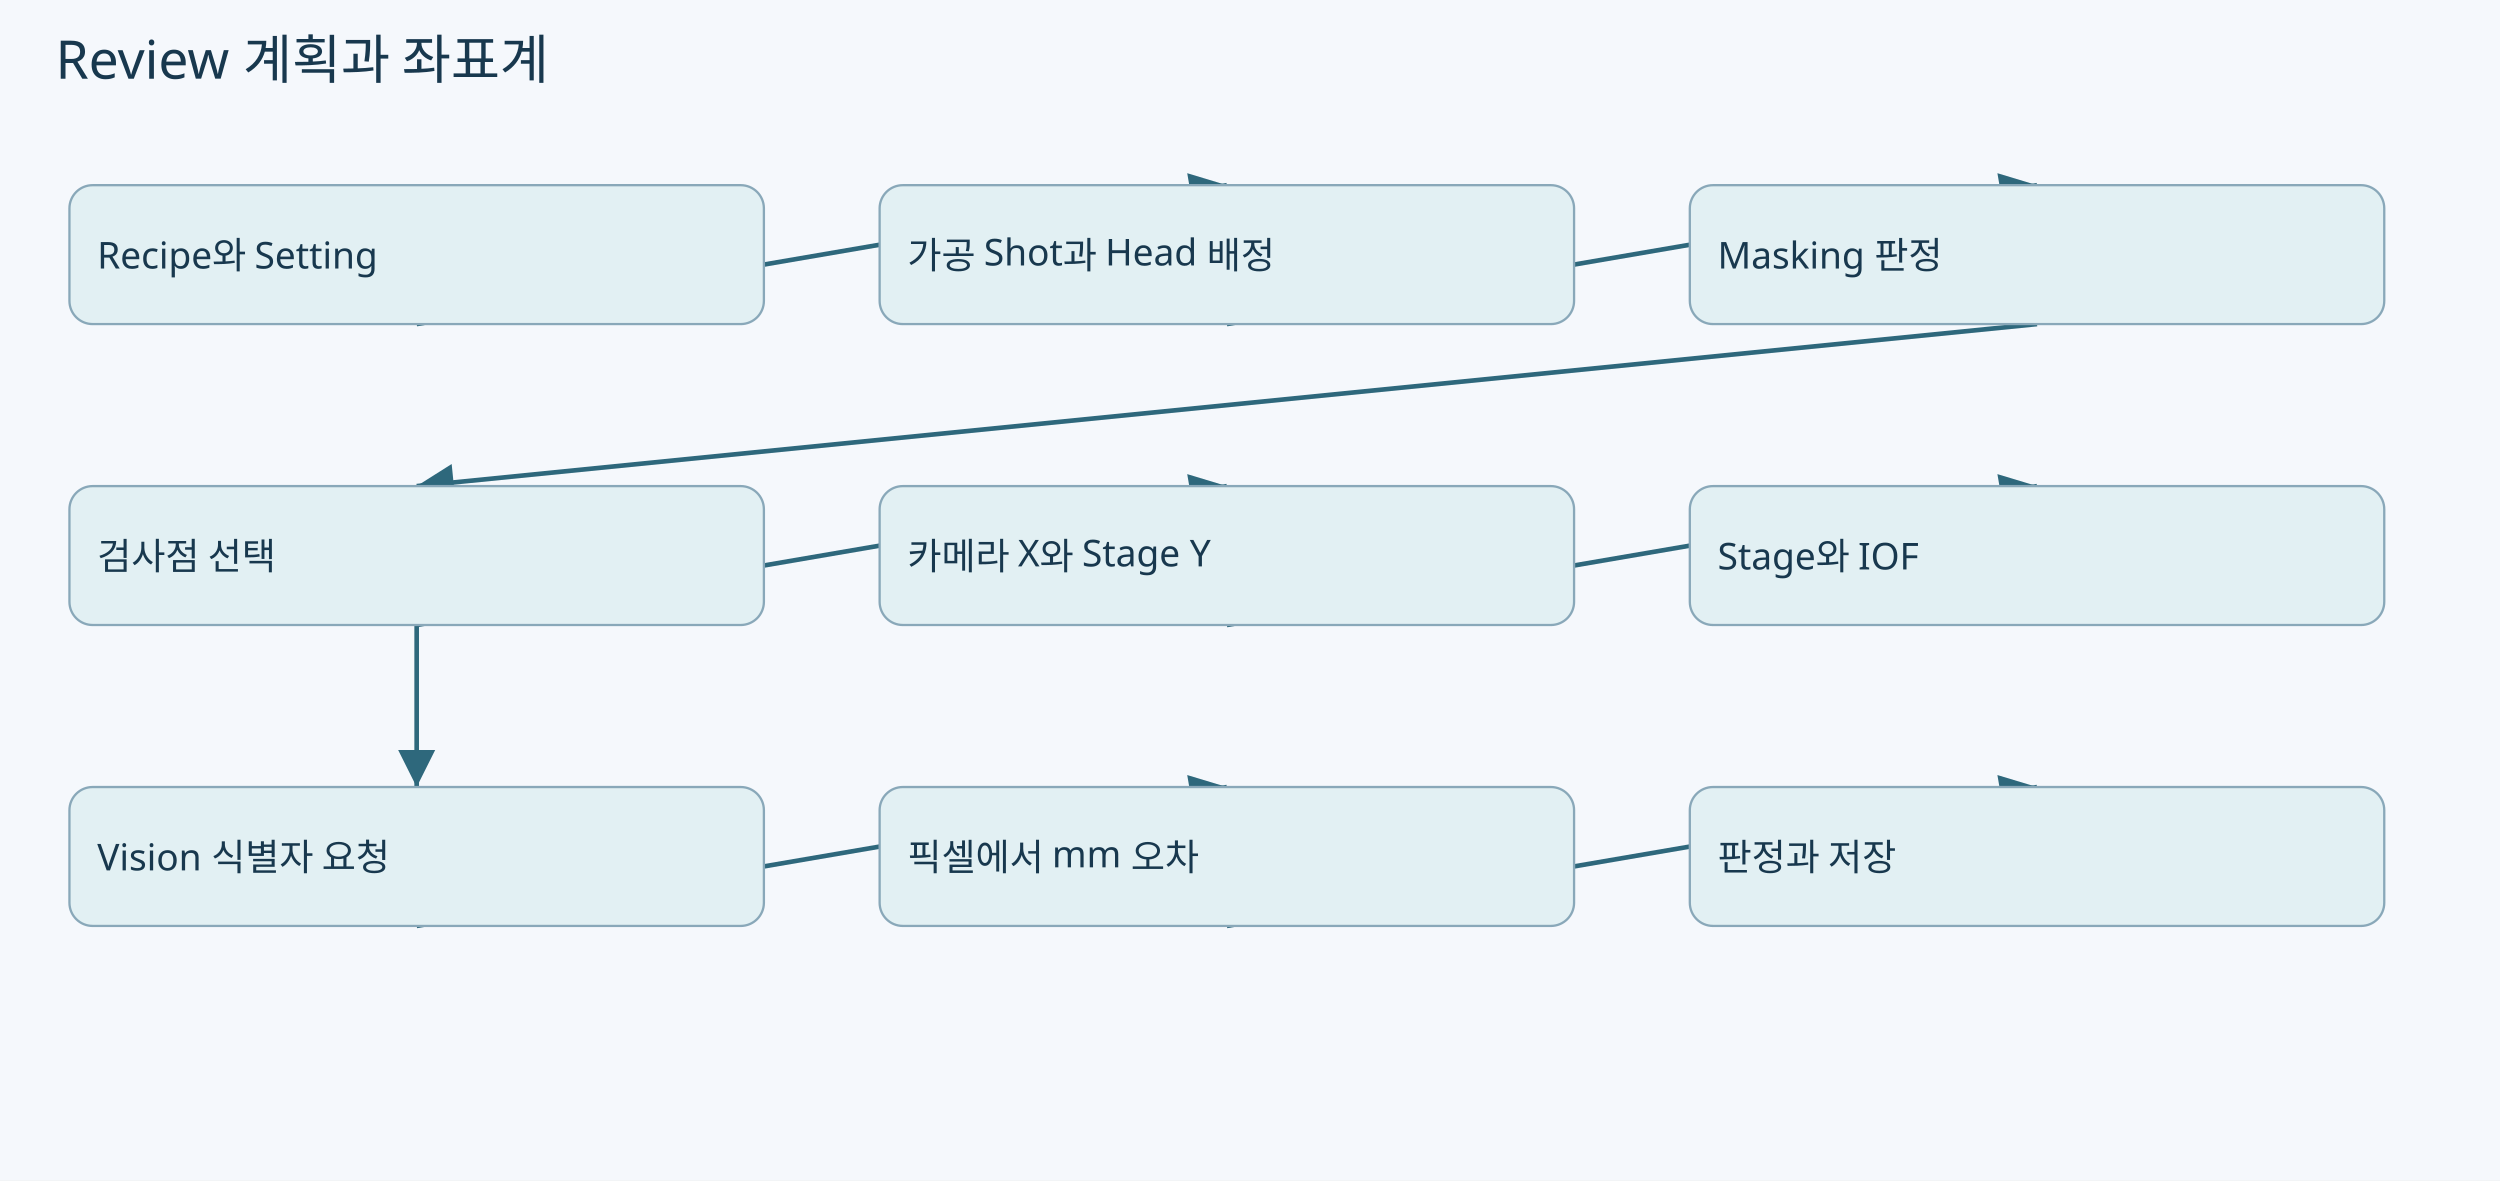
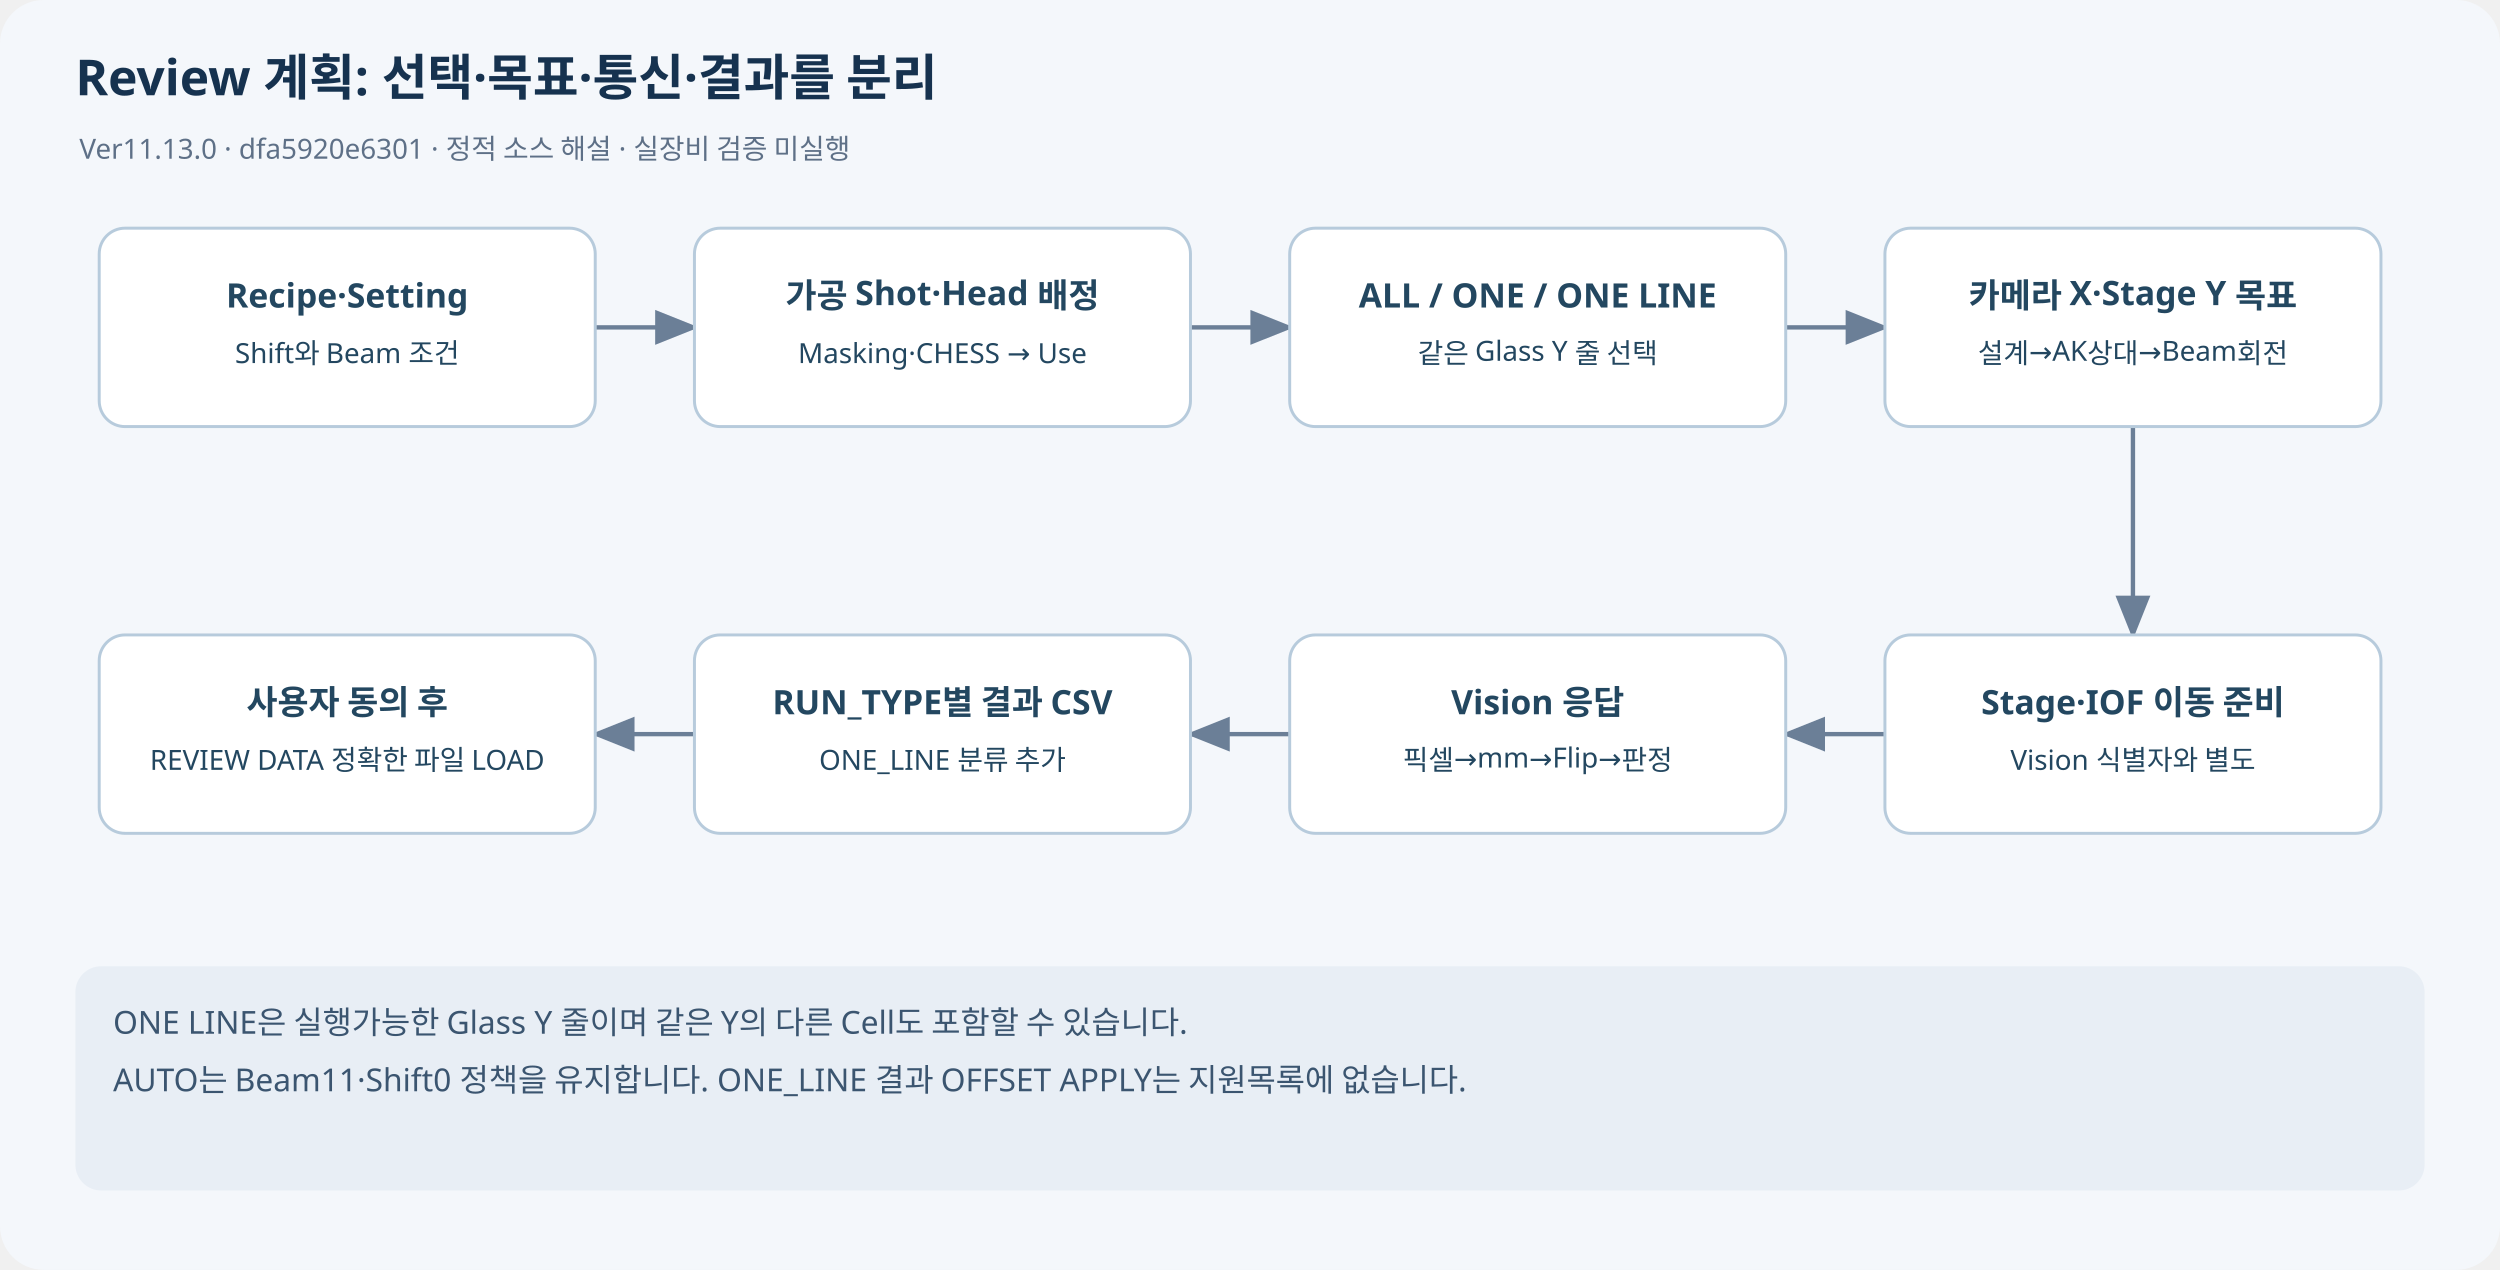
- <svg xmlns="http://www.w3.org/2000/svg" width="1080" height="510" viewBox="0 0 1080 510">
+ <svg xmlns="http://www.w3.org/2000/svg" viewBox="0 0 1260 640" role="img" aria-labelledby="title desc">
  <defs>
-     <marker id="arrow" markerWidth="9" markerHeight="9" refX="8" refY="4" orient="auto">
-       <path d="M0 0L8 4L0 8" fill="#2e687c" />
+     <marker id="arrow" markerWidth="10" markerHeight="8" refX="9" refY="4" orient="auto">
+       <path d="M0 0L10 4L0 8Z" fill="#6b7f97" />
    </marker>
  </defs>
-   <rect width="1080" height="510" fill="#f5f8fc" />
-   <text x="24" y="34" font-family="Segoe UI,sans-serif" font-size="23" fill="#18384e">Review 계획과 좌표계</text>
-   <path d="M180 140 L530 80" fill="none" stroke="#2e687c" stroke-width="2" marker-end="url(#arrow)" />
-   <path d="M530 140 L880 80" fill="none" stroke="#2e687c" stroke-width="2" marker-end="url(#arrow)" />
-   <path d="M880 140 L180 210" fill="none" stroke="#2e687c" stroke-width="2" marker-end="url(#arrow)" />
-   <path d="M180 270 L530 210" fill="none" stroke="#2e687c" stroke-width="2" marker-end="url(#arrow)" />
-   <path d="M530 270 L880 210" fill="none" stroke="#2e687c" stroke-width="2" marker-end="url(#arrow)" />
-   <path d="M180 270 L180 340" fill="none" stroke="#2e687c" stroke-width="2" marker-end="url(#arrow)" />
-   <path d="M180 400 L530 340" fill="none" stroke="#2e687c" stroke-width="2" marker-end="url(#arrow)" />
-   <path d="M530 400 L880 340" fill="none" stroke="#2e687c" stroke-width="2" marker-end="url(#arrow)" />
-   <rect x="30" y="80" width="300" height="60" rx="10" fill="#e2f0f3" stroke="#89a8b9" />
-   <text x="42" y="116" font-family="Segoe UI,sans-serif" font-size="16" fill="#18384e">Recipe와 Setting</text>
-   <rect x="380" y="80" width="300" height="60" rx="10" fill="#e2f0f3" stroke="#89a8b9" />
-   <text x="392" y="116" font-family="Segoe UI,sans-serif" font-size="16" fill="#18384e">가공 Shot과 Head 배정</text>
-   <rect x="730" y="80" width="300" height="60" rx="10" fill="#e2f0f3" stroke="#89a8b9" />
-   <text x="742" y="116" font-family="Segoe UI,sans-serif" font-size="16" fill="#18384e">Masking 판정</text>
-   <rect x="30" y="210" width="300" height="60" rx="10" fill="#e2f0f3" stroke="#89a8b9" />
-   <text x="42" y="246" font-family="Segoe UI,sans-serif" font-size="16" fill="#18384e">검사점 선택</text>
-   <rect x="380" y="210" width="300" height="60" rx="10" fill="#e2f0f3" stroke="#89a8b9" />
-   <text x="392" y="246" font-family="Segoe UI,sans-serif" font-size="16" fill="#18384e">카메라 X와 Stage Y</text>
-   <rect x="730" y="210" width="300" height="60" rx="10" fill="#e2f0f3" stroke="#89a8b9" />
-   <text x="742" y="246" font-family="Segoe UI,sans-serif" font-size="16" fill="#18384e">Stage와 IOF</text>
-   <rect x="30" y="340" width="300" height="60" rx="10" fill="#e2f0f3" stroke="#89a8b9" />
-   <text x="42" y="376" font-family="Segoe UI,sans-serif" font-size="16" fill="#18384e">Vision 식별자 요청</text>
-   <rect x="380" y="340" width="300" height="60" rx="10" fill="#e2f0f3" stroke="#89a8b9" />
-   <text x="392" y="376" font-family="Segoe UI,sans-serif" font-size="16" fill="#18384e">픽셀에서 mm 오차</text>
-   <rect x="730" y="340" width="300" height="60" rx="10" fill="#e2f0f3" stroke="#89a8b9" />
-   <text x="742" y="376" font-family="Segoe UI,sans-serif" font-size="16" fill="#18384e">판정과 저장</text>
+   <rect width="1260" height="640" rx="22" fill="#f4f7fb" />
+   <text x="38" y="48" font-family="Malgun Gothic, sans-serif" font-size="25" font-weight="700" fill="#16324f">Review 계획: 선택·목표·통신·결과를 분리</text>
+   <text x="40" y="80" font-family="Malgun Gothic, sans-serif" font-size="14" fill="#5e7087">Ver11.13.0 · dfa5920e6301 · 정적 소스 해설 · 실장비 검증 미실행</text>
+   <path d="M300 165L350 165" fill="none" stroke="#6b7f97" stroke-width="2.2" marker-end="url(#arrow)" />
+   <path d="M600 165L650 165" fill="none" stroke="#6b7f97" stroke-width="2.2" marker-end="url(#arrow)" />
+   <path d="M900 165L950 165" fill="none" stroke="#6b7f97" stroke-width="2.2" marker-end="url(#arrow)" />
+   <path d="M1075 215V267.5H1075V320" fill="none" stroke="#6b7f97" stroke-width="2.2" marker-end="url(#arrow)" />
+   <path d="M950 370L900 370" fill="none" stroke="#6b7f97" stroke-width="2.2" marker-end="url(#arrow)" />
+   <path d="M650 370L600 370" fill="none" stroke="#6b7f97" stroke-width="2.2" marker-end="url(#arrow)" />
+   <path d="M350 370L300 370" fill="none" stroke="#6b7f97" stroke-width="2.2" marker-end="url(#arrow)" />
+   <rect x="50" y="115" width="250" height="100" rx="13" fill="#ffffff" stroke="#b7cbdc" stroke-width="1.5" />
+   <text x="175" y="155" text-anchor="middle" font-family="Malgun Gothic, sans-serif" font-size="17" font-weight="700" fill="#234760">Recipe·Setting</text>
+   <text x="175" y="183" text-anchor="middle" font-family="Malgun Gothic, sans-serif" font-size="14" font-weight="400" fill="#234760">Shift와 Beam 조건</text>
+   <rect x="350" y="115" width="250" height="100" rx="13" fill="#ffffff" stroke="#b7cbdc" stroke-width="1.5" />
+   <text x="475" y="155" text-anchor="middle" font-family="Malgun Gothic, sans-serif" font-size="17" font-weight="700" fill="#234760">가공 Shot·Head 배정</text>
+   <text x="475" y="183" text-anchor="middle" font-family="Malgun Gothic, sans-serif" font-size="14" font-weight="400" fill="#234760">Masking·CHESS → Use</text>
+   <rect x="650" y="115" width="250" height="100" rx="13" fill="#ffffff" stroke="#b7cbdc" stroke-width="1.5" />
+   <text x="775" y="155" text-anchor="middle" font-family="Malgun Gothic, sans-serif" font-size="17" font-weight="700" fill="#234760">ALL / ONE / ONE LINE</text>
+   <text x="775" y="183" text-anchor="middle" font-family="Malgun Gothic, sans-serif" font-size="14" font-weight="400" fill="#234760">같은 Glass Y 줄 선택</text>
+   <rect x="950" y="115" width="250" height="100" rx="13" fill="#ffffff" stroke="#b7cbdc" stroke-width="1.5" />
+   <text x="1075" y="155" text-anchor="middle" font-family="Malgun Gothic, sans-serif" font-size="17" font-weight="700" fill="#234760">카메라 X·Stage Y 목표</text>
+   <text x="1075" y="183" text-anchor="middle" font-family="Malgun Gothic, sans-serif" font-size="14" font-weight="400" fill="#234760">설계→AK상대→Beam회전</text>
+   <rect x="950" y="320" width="250" height="100" rx="13" fill="#ffffff" stroke="#b7cbdc" stroke-width="1.5" />
+   <text x="1075" y="360" text-anchor="middle" font-family="Malgun Gothic, sans-serif" font-size="17" font-weight="700" fill="#234760">Stage·IOF 이동 준비</text>
+   <text x="1075" y="388" text-anchor="middle" font-family="Malgun Gothic, sans-serif" font-size="14" font-weight="400" fill="#234760">Vision 식별자와 별도</text>
+   <rect x="650" y="320" width="250" height="100" rx="13" fill="#ffffff" stroke="#b7cbdc" stroke-width="1.5" />
+   <text x="775" y="360" text-anchor="middle" font-family="Malgun Gothic, sans-serif" font-size="17" font-weight="700" fill="#234760">Vision 응답</text>
+   <text x="775" y="388" text-anchor="middle" font-family="Malgun Gothic, sans-serif" font-size="14" font-weight="400" fill="#234760">픽셀→mm→Flip→판정</text>
+   <rect x="350" y="320" width="250" height="100" rx="13" fill="#ffffff" stroke="#b7cbdc" stroke-width="1.5" />
+   <text x="475" y="360" text-anchor="middle" font-family="Malgun Gothic, sans-serif" font-size="17" font-weight="700" fill="#234760">RUN_TYPE별 결과 CSV</text>
+   <text x="475" y="388" text-anchor="middle" font-family="Malgun Gothic, sans-serif" font-size="14" font-weight="400" fill="#234760">ONE_LINE 분류 추가</text>
+   <rect x="50" y="320" width="250" height="100" rx="13" fill="#ffffff" stroke="#b7cbdc" stroke-width="1.5" />
+   <text x="175" y="360" text-anchor="middle" font-family="Malgun Gothic, sans-serif" font-size="17" font-weight="700" fill="#234760">사용자 동의 후</text>
+   <text x="175" y="388" text-anchor="middle" font-family="Malgun Gothic, sans-serif" font-size="14" font-weight="400" fill="#234760">REVIEW DATA 정확한 파일 LOAD</text>
+   <rect x="38" y="487" width="1184" height="113" rx="13" fill="#e8eef5" />
+   <text x="57" y="521" font-family="Malgun Gothic, sans-serif" font-size="16" fill="#3b5570">ONE LINE은 실행가능한 Glass Y 줄이며 같은 Y의 다른 Cell도 포함할 수 있습니다.</text>
+   <text x="57" y="550" font-family="Malgun Gothic, sans-serif" font-size="16" fill="#3b5570">AUTO는 Beam11·Shift0 정책을 유지합니다. ONE_LINE 결과 OFFSET APPLY는 지원목록에 없습니다.</text>
</svg>
